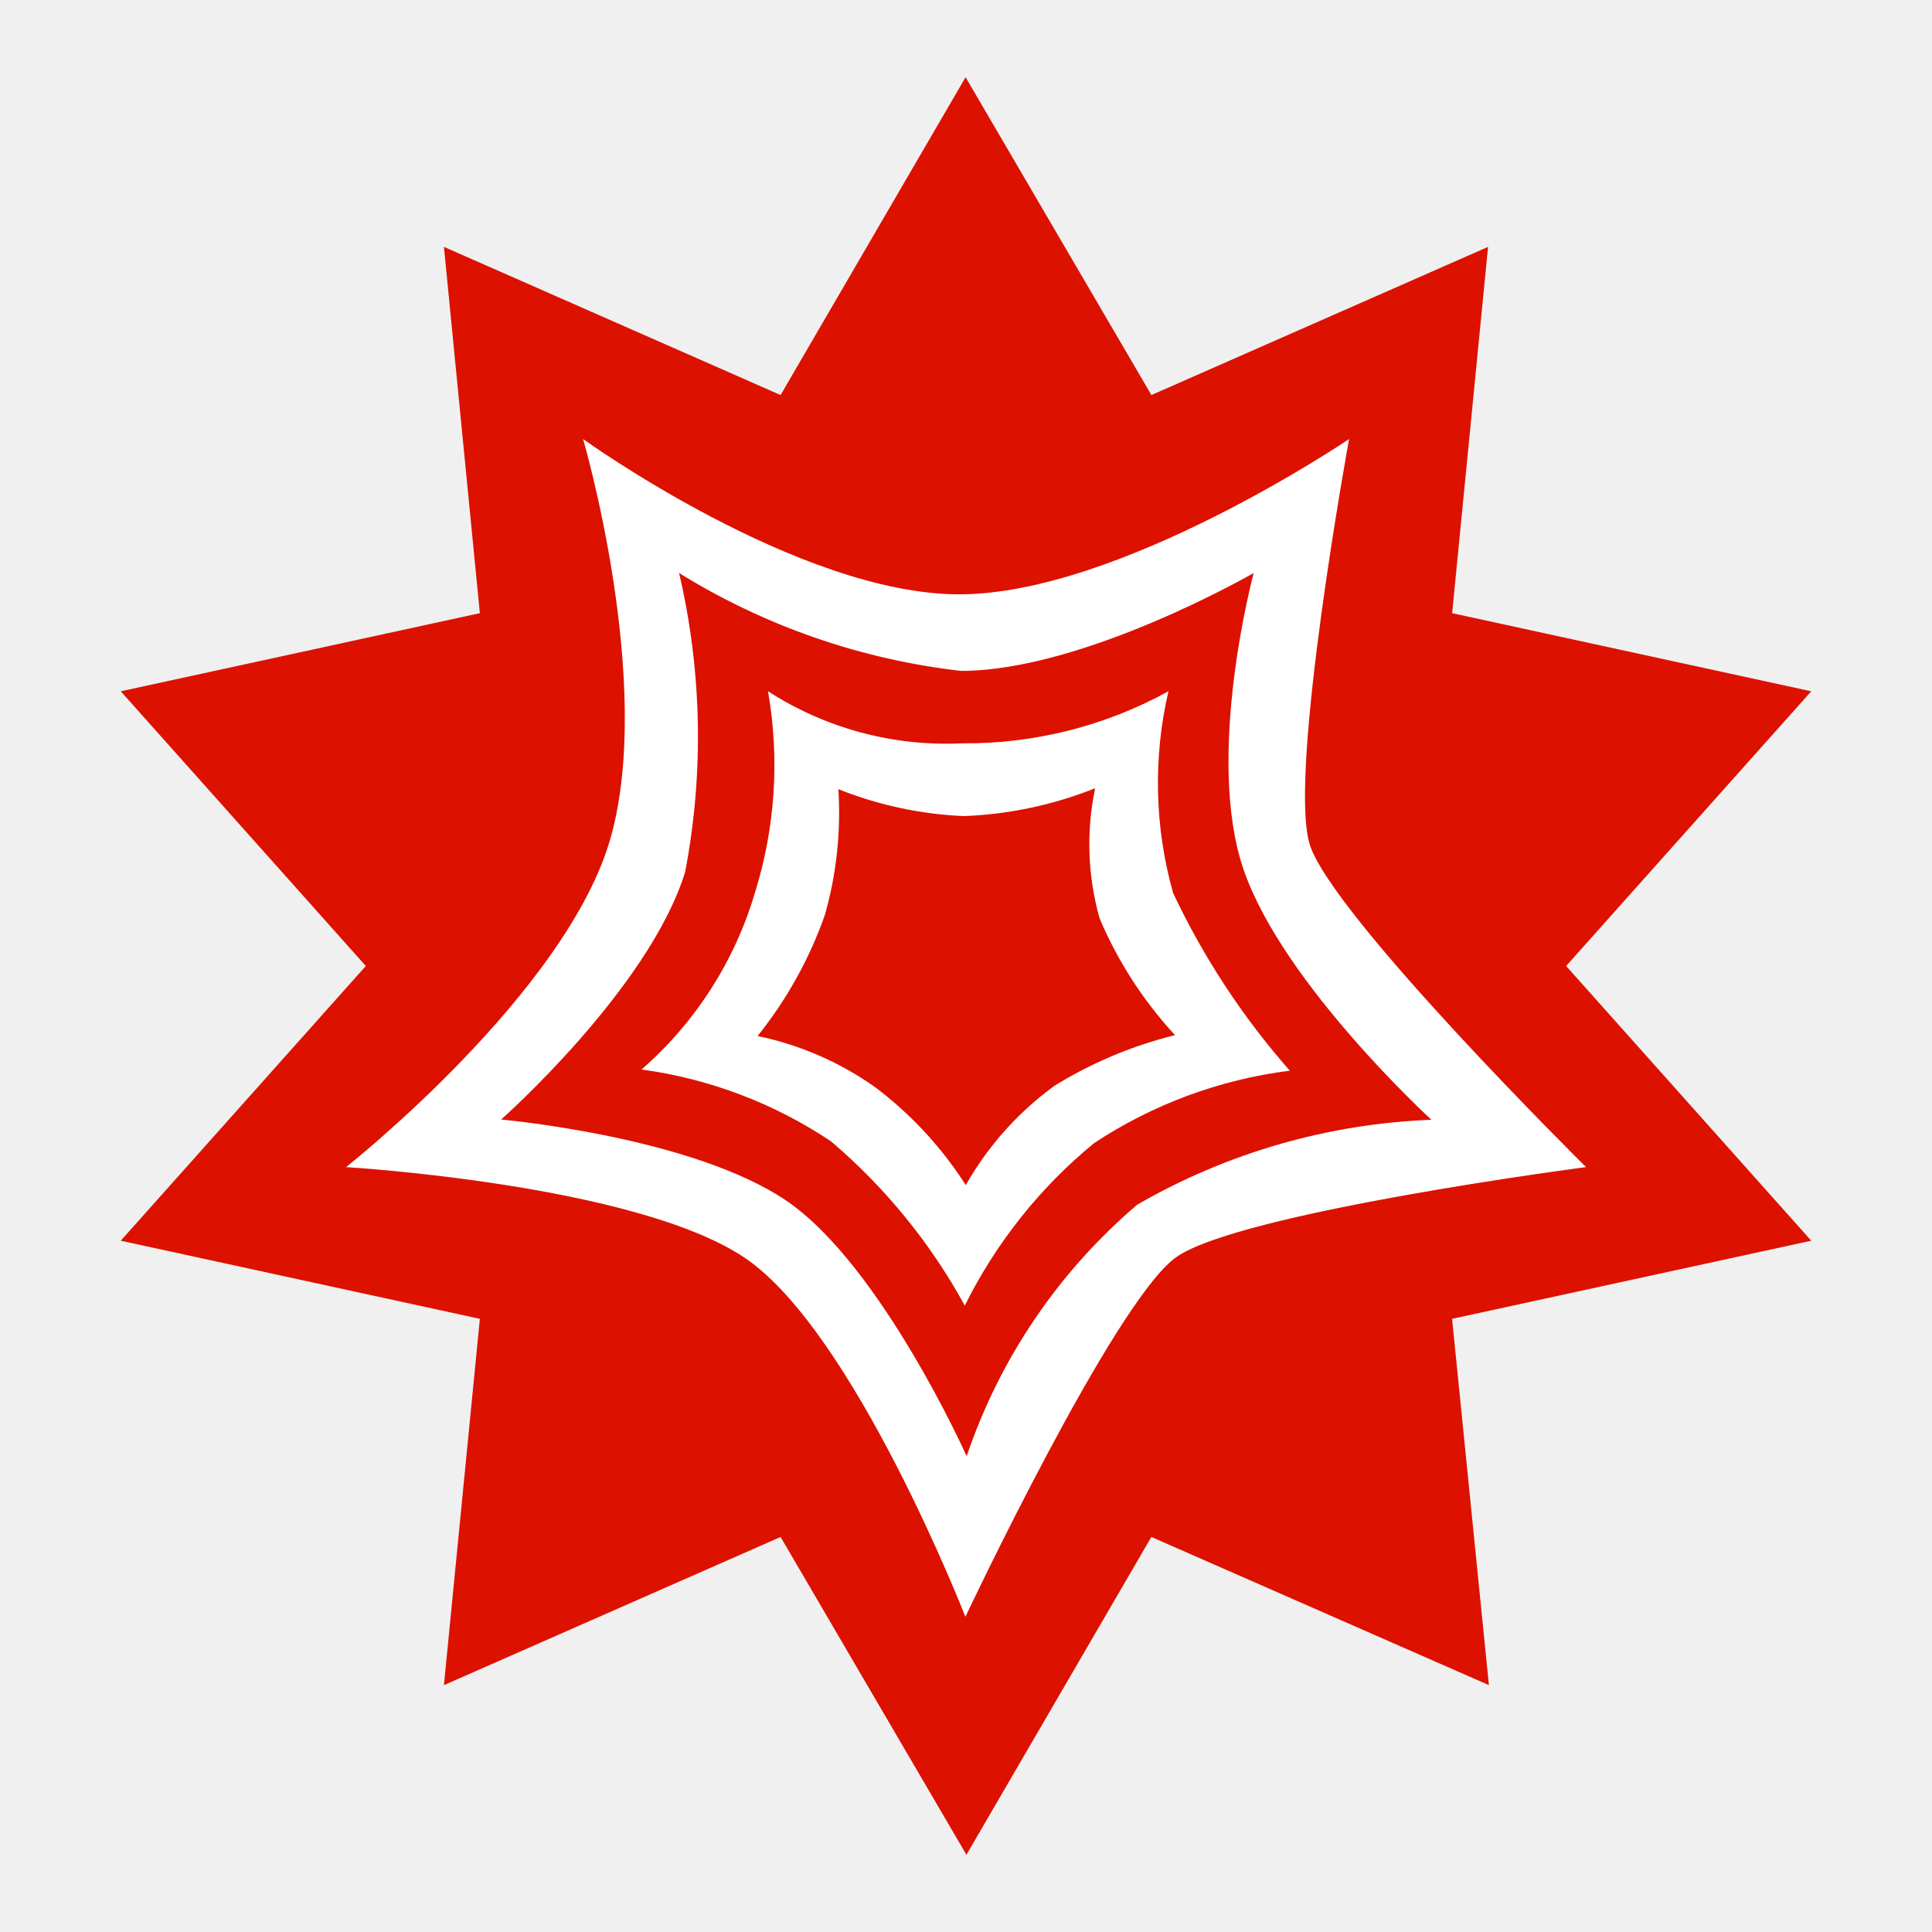
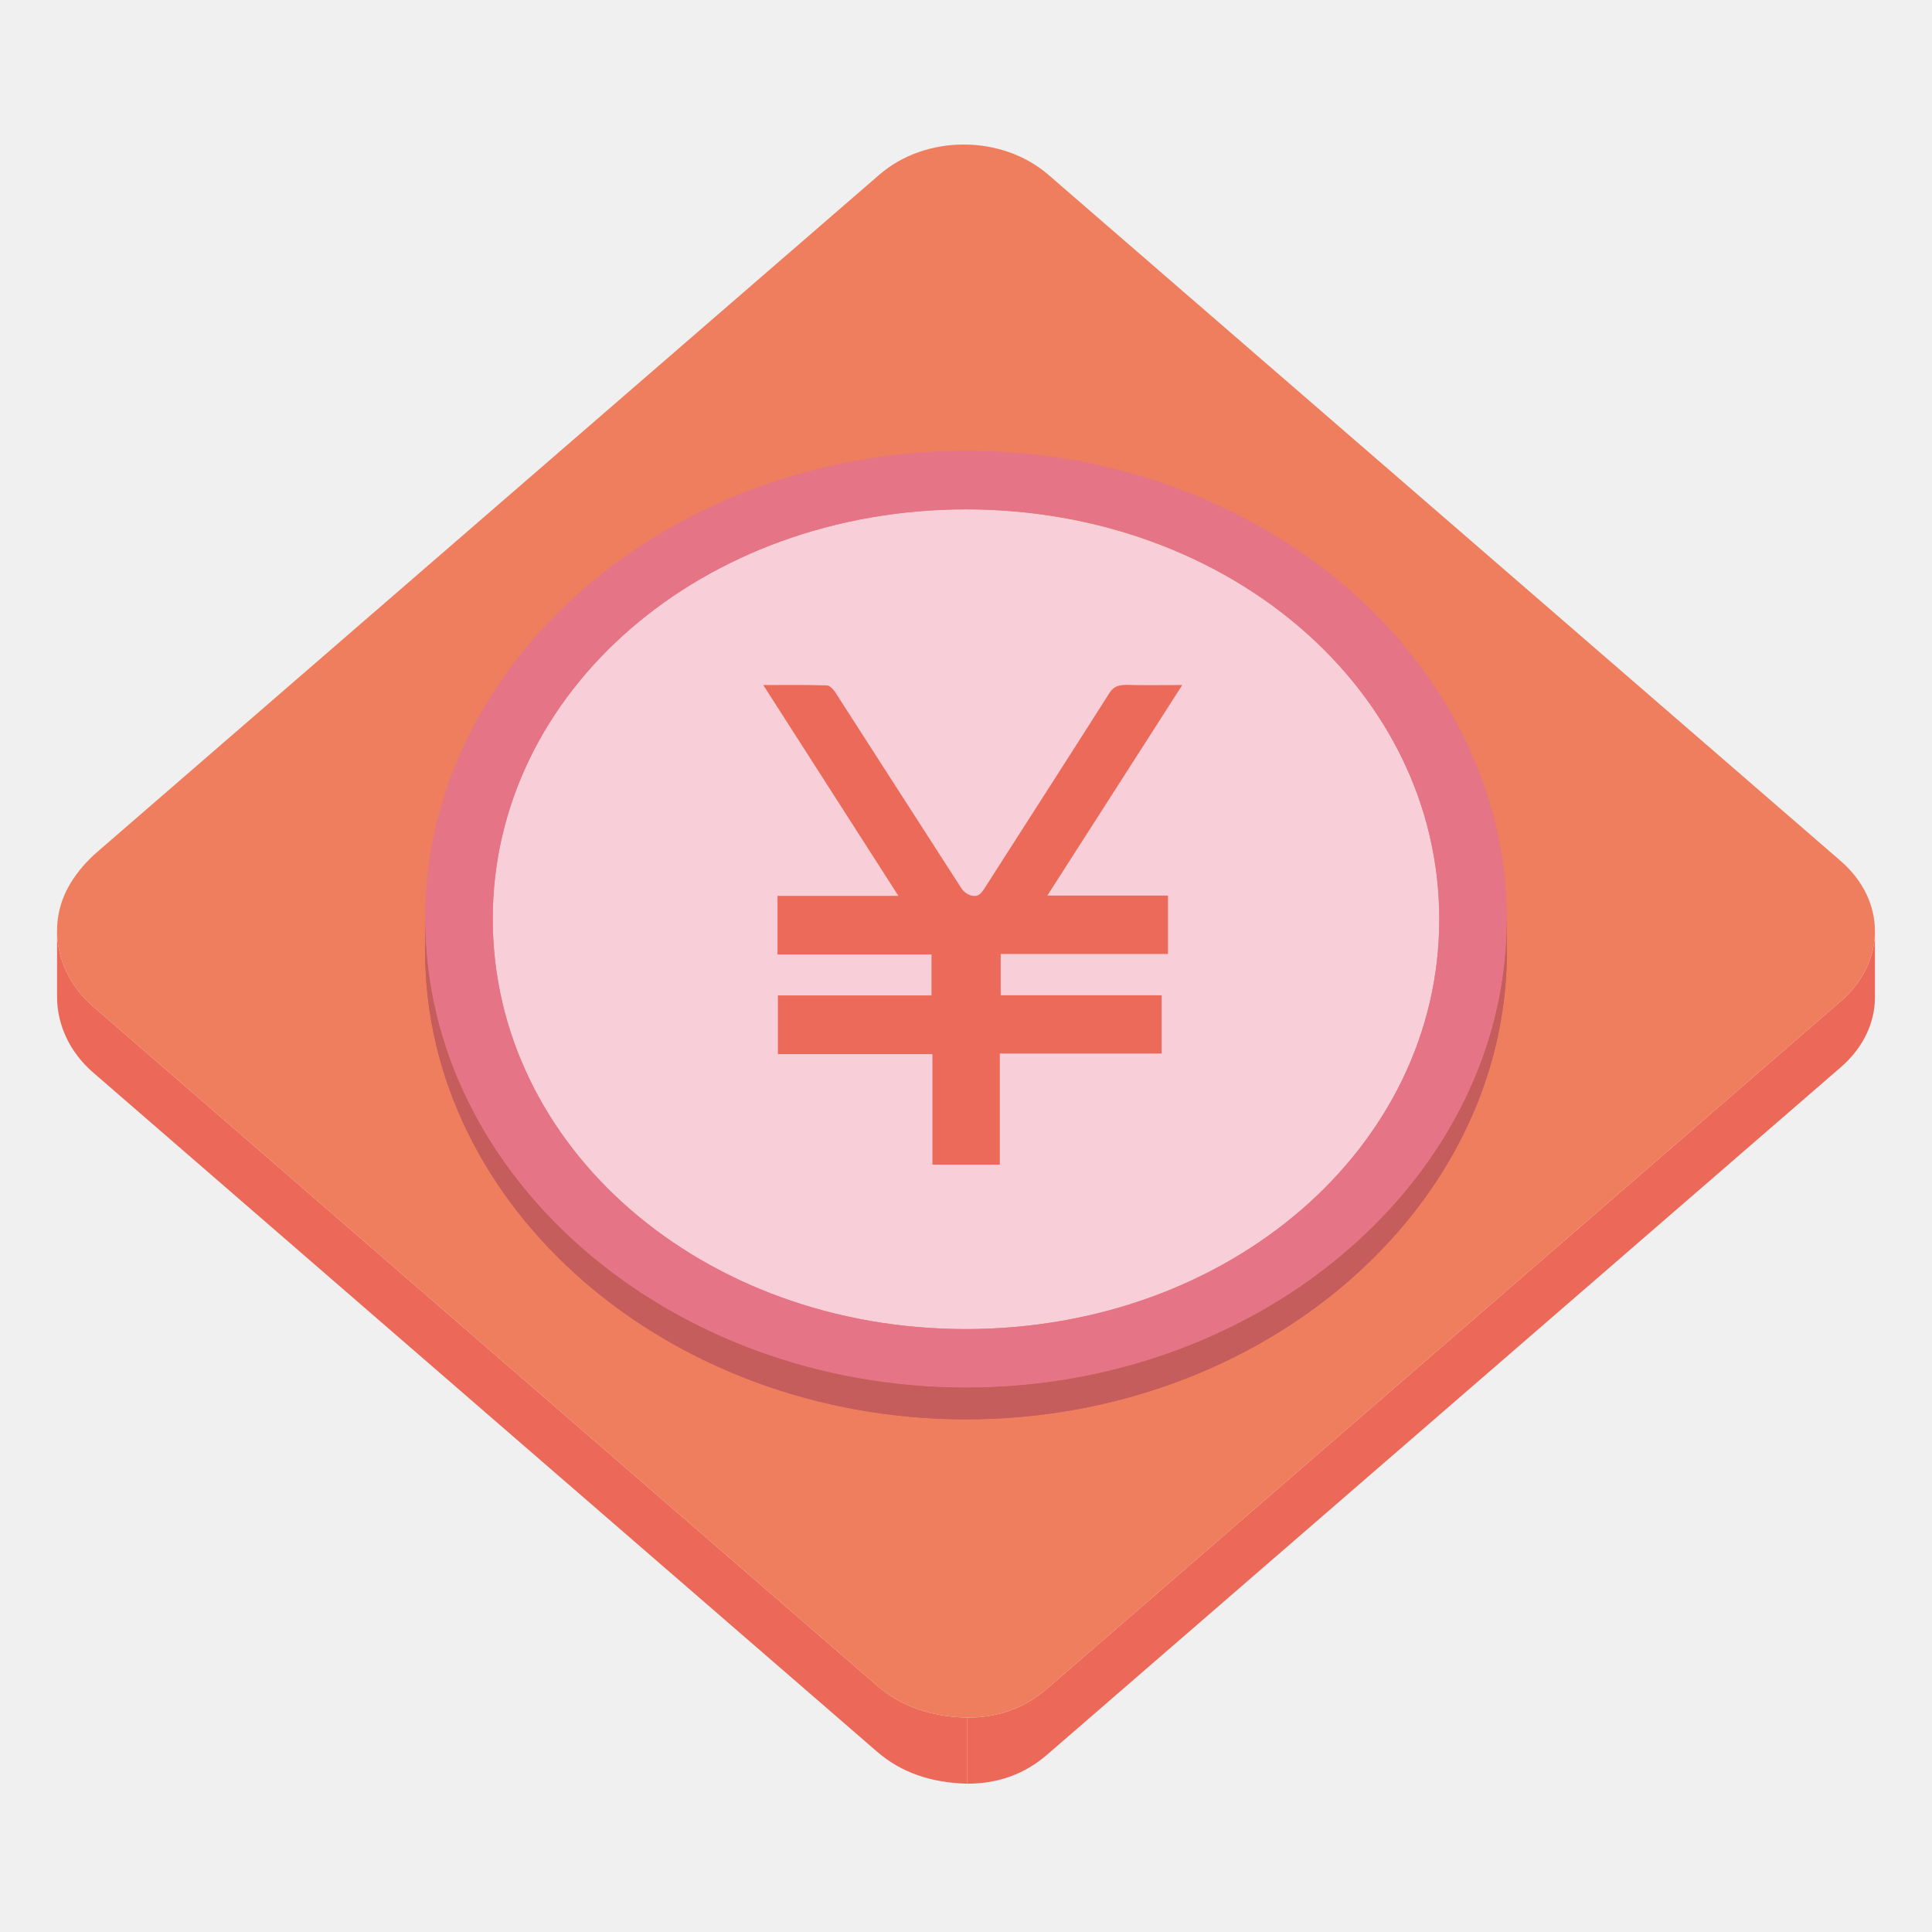
- <svg xmlns="http://www.w3.org/2000/svg" width="800px" height="800px" viewBox="0 0 32 32">
-   <path d="M30,20.55,25.94,16,30,11.45l-5.948-1.294.595-6.067L19.071,6.543,15.993,1.279,12.929,6.543,7.353,4.089l.595,6.067L2,11.45,6.059,16,2,20.55l5.948,1.294-.595,6.067,5.576-2.454,3.078,5.264,3.063-5.264,5.591,2.454-.61-6.067Z" style="fill:#d10" />
-   <path d="M19.353,11.45a6.968,6.968,0,0,1-3.42.862,5.446,5.446,0,0,1-3.212-.862A7.1,7.1,0,0,1,12.5,14.8a6.225,6.225,0,0,1-1.874,2.914,7.454,7.454,0,0,1,3.138,1.19,9.659,9.659,0,0,1,2.216,2.721,8.194,8.194,0,0,1,2.141-2.691,7.605,7.605,0,0,1,3.242-1.2,12.562,12.562,0,0,1-1.933-2.944A6.718,6.718,0,0,1,19.353,11.45Zm-1.9,6.543a5.233,5.233,0,0,0-1.457,1.636,6.236,6.236,0,0,0-1.5-1.621,5.191,5.191,0,0,0-1.948-.848,6.839,6.839,0,0,0,1.115-2.007,6.18,6.18,0,0,0,.223-2.082,6.317,6.317,0,0,0,2.082.446,6.552,6.552,0,0,0,2.171-.461,4.521,4.521,0,0,0,.074,2.156,6.71,6.71,0,0,0,1.249,1.933A7.031,7.031,0,0,0,17.45,17.993Zm4.238-4.015c-.357-1.175.654-6.706.654-6.706S18.55,9.844,15.888,9.844s-6.23-2.572-6.23-2.572,1.175,4.015.461,6.587-4.387,5.472-4.387,5.472,4.788.283,6.6,1.5,3.658,5.948,3.658,5.948,2.454-5.2,3.48-5.948,6.8-1.5,6.8-1.5-4.223-4.178-4.58-5.353Zm-2.84,5.963a9.444,9.444,0,0,0-2.84,4.178s-1.413-3.152-2.974-4.223S8.3,18.543,8.3,18.543s2.454-2.171,3.048-4.1a11.923,11.923,0,0,0-.1-4.952,11.3,11.3,0,0,0,4.669,1.621c2.037,0,4.848-1.621,4.848-1.621s-.818,3.033-.164,4.922,3.108,4.134,3.108,4.134a10.557,10.557,0,0,0-4.862,1.4Z" style="fill:#fff" />
+ <svg xmlns="http://www.w3.org/2000/svg" width="800px" height="800px" viewBox="0 0 1024 1024" class="icon" version="1.1">
+   <path d="M993.763 493.538v35c0 13.331-6.04 26.663-18.135 37.137-140.149 121.422-280.35 242.794-420.49 364.219-11.813 10.237-25.813 15.501-42.454 15.501v-35c16.644 0 30.641-5.264 42.454-15.501 140.142-121.425 280.336-242.802 420.49-364.219 12.095-10.474 18.135-23.801 18.135-37.137z" fill="#EC6858" />
+   <path d="M30.239 528.366v-3.5-1.75-3.5-3.5-1.75-3.5-3.5-1.75-3.5-3.5-1.75-3.5c0 14.708 6.701 29.313 19.037 40.02C187.725 653.45 326.325 773.382 464.837 893.403c13.002 11.262 28.74 16.468 47.853 16.996v35c-19.108-0.528-34.851-5.735-47.853-16.996C326.325 808.382 187.725 688.45 49.276 568.386c-12.337-10.705-19.037-25.312-19.037-40.02z" fill="#EC6858" />
+   <path d="M510.786 76.601c16.263 0 32.546 5.362 44.946 16.097 139.949 121.188 279.9 242.376 419.818 363.586 24.241 20.995 24.295 53.412 0.079 74.395C835.48 652.101 695.28 773.478 555.141 894.898c-11.814 10.238-25.813 15.502-42.451 15.502-19.109-0.528-34.853-5.734-47.854-16.994C326.324 773.382 187.724 653.45 49.275 533.386c-19.581-16.987-24.96-43.81-11.895-65.251 3.919-6.438 8.669-11.829 14.465-16.849C189.954 331.733 328.024 212.152 466.107 92.567c12.296-10.639 28.478-15.966 44.679-15.966z" fill="#EE7E5D" />
+   <path d="M595.982 362.973c3.031 0.063 5.05 0.1 7.08 0.122 1.902 0.022 3.816 0.029 5.747 0.031 2.833-0.001 4.779-0.008 6.75-0.019 3.587-0.018 7.266-0.042 11.09-0.042-23.931 37.336-47.526 74.148-71.538 111.616h63.946v30.956h-88.673v21.884h85.298v30.867h-85.738v58.89h-35.765V558.72h-81.891v-31.121h81.415v-21.71h-81.626v-31.086h64.058c-24.101-37.598-47.648-74.323-71.619-111.729 3.276 0 6.476-0.012 9.623-0.024 2.272-0.008 4.52-0.016 6.741-0.016 3.562 0 6.307 0.011 9.039 0.046 2.818 0.035 5.618 0.093 8.417 0.187 1.634 0.053 3.579 2.419 4.647 4.068 22.256 34.526 44.383 69.104 66.669 103.602 1.018 1.581 3.055 3.099 5 3.693 0.483 0.139 0.772 0.202 1.05 0.242 3.448-0.344 4.668-1.852 5.787-3.553 22.346-34.96 44.521-69.345 66.413-103.871 2.327-3.373 4.531-4.41 8.08-4.475z" fill="#EC6A5A" />
+   <path d="M511.951 269.957c139.933 0.181 250.921 96.44 250.9 217.313-0.021 120.948-111.313 217.207-251.083 217.174-139.605-0.034-250.669-96.452-250.606-217.567 0.048-120.643 111.342-216.904 250.789-216.92z m107.11 204.724h-63.946c24.01-37.466 47.605-74.279 71.536-111.616-3.821 0-7.502 0.025-11.09 0.042-1.973 0.011-3.916 0.018-5.841 0.02-2.84-0.001-4.754-0.01-6.658-0.031a358.614 358.614 0 0 1-6.065-0.116c-4.563 0.06-6.771 1.096-8.727 3.916-22.259 35.079-44.435 69.463-66.461 103.927-1.436 2.196-2.656 3.705-4.537 4.039-1.844-0.03-2.134-0.094-2.435-0.179-2.13-0.647-4.166-2.166-5.185-3.747-22.286-34.499-44.413-69.077-66.669-103.602-1.068-1.65-3.016-4.016-4.648-4.068a404.489 404.489 0 0 0-8.415-0.187c-2.73-0.032-5.478-0.045-8.256-0.047-3.005 0.002-5.25 0.008-7.521 0.019-3.146 0.011-6.348 0.024-9.625 0.024 23.971 37.406 47.518 74.132 71.619 111.729H412.08v31.084h81.626V527.6H412.29v31.12h81.891v58.558h35.762v-58.89h85.739v-30.867h-85.297v-21.886h88.674c0.002-10.492 0.002-20.548 0.002-30.954" fill="#F8CED9" />
+   <path d="M512.3 238.923c157.553 0.088 286.566 112.191 286.388 248.704-0.172 136.146-129.338 247.832-286.618 247.849-157.583 0-286.735-111.809-286.754-248.208-0.012-136.61 129.131-248.336 286.984-248.345z m-0.53 465.52c139.769 0.033 251.062-96.226 251.082-217.175 0.021-120.872-110.969-217.132-250.473-217.312-139.875 0.016-251.168 96.278-251.218 216.92-0.063 121.115 110.999 217.531 250.609 217.567" fill="#E47486" />
+   <path d="M798.686 487.628v16.8c-0.171 136.146-129.337 247.831-286.616 247.851-157.583 0-286.735-111.81-286.754-248.208V487.27c0.019 136.398 129.171 248.207 286.754 248.207 157.28-0.018 286.445-111.704 286.616-247.849z" fill="#C45D5C" />
+   <path d="M798.686 487.628v16.8a213.305 213.305 0 0 1-0.421 13.149v-16.8c0.273-4.357 0.415-8.74 0.421-13.149" fill="#C45D5C" />
+   <path d="M798.266 500.776v16.8c-3.091 49.37-23.129 95.062-55.126 132.762v-16.8c31.996-37.699 52.035-83.392 55.126-132.762M743.14 633.538v16.8c-17.32 20.408-38.146 38.476-61.685 53.515v-16.8c23.537-15.039 44.365-33.107 61.685-53.515" fill="#C45D5C" />
+   <path d="M681.455 687.053v16.8c-18.008 11.507-37.606 21.24-58.434 28.896v-16.8c20.828-7.656 40.426-17.39 58.434-28.896M623.021 715.948v16.8c-21.074 7.744-43.408 13.358-66.638 16.529v-16.801c23.23-3.169 45.564-8.785 66.638-16.528" fill="#C45D5C" />
+   <path d="M556.385 732.478v16.8a327.97 327.97 0 0 1-44.314 3.001c-157.583 0-286.735-111.81-286.754-248.208v-16.8c0.02 136.397 129.171 248.207 286.754 248.207a328.297 328.297 0 0 0 44.314-3" fill="#C45D5C" />
</svg>
